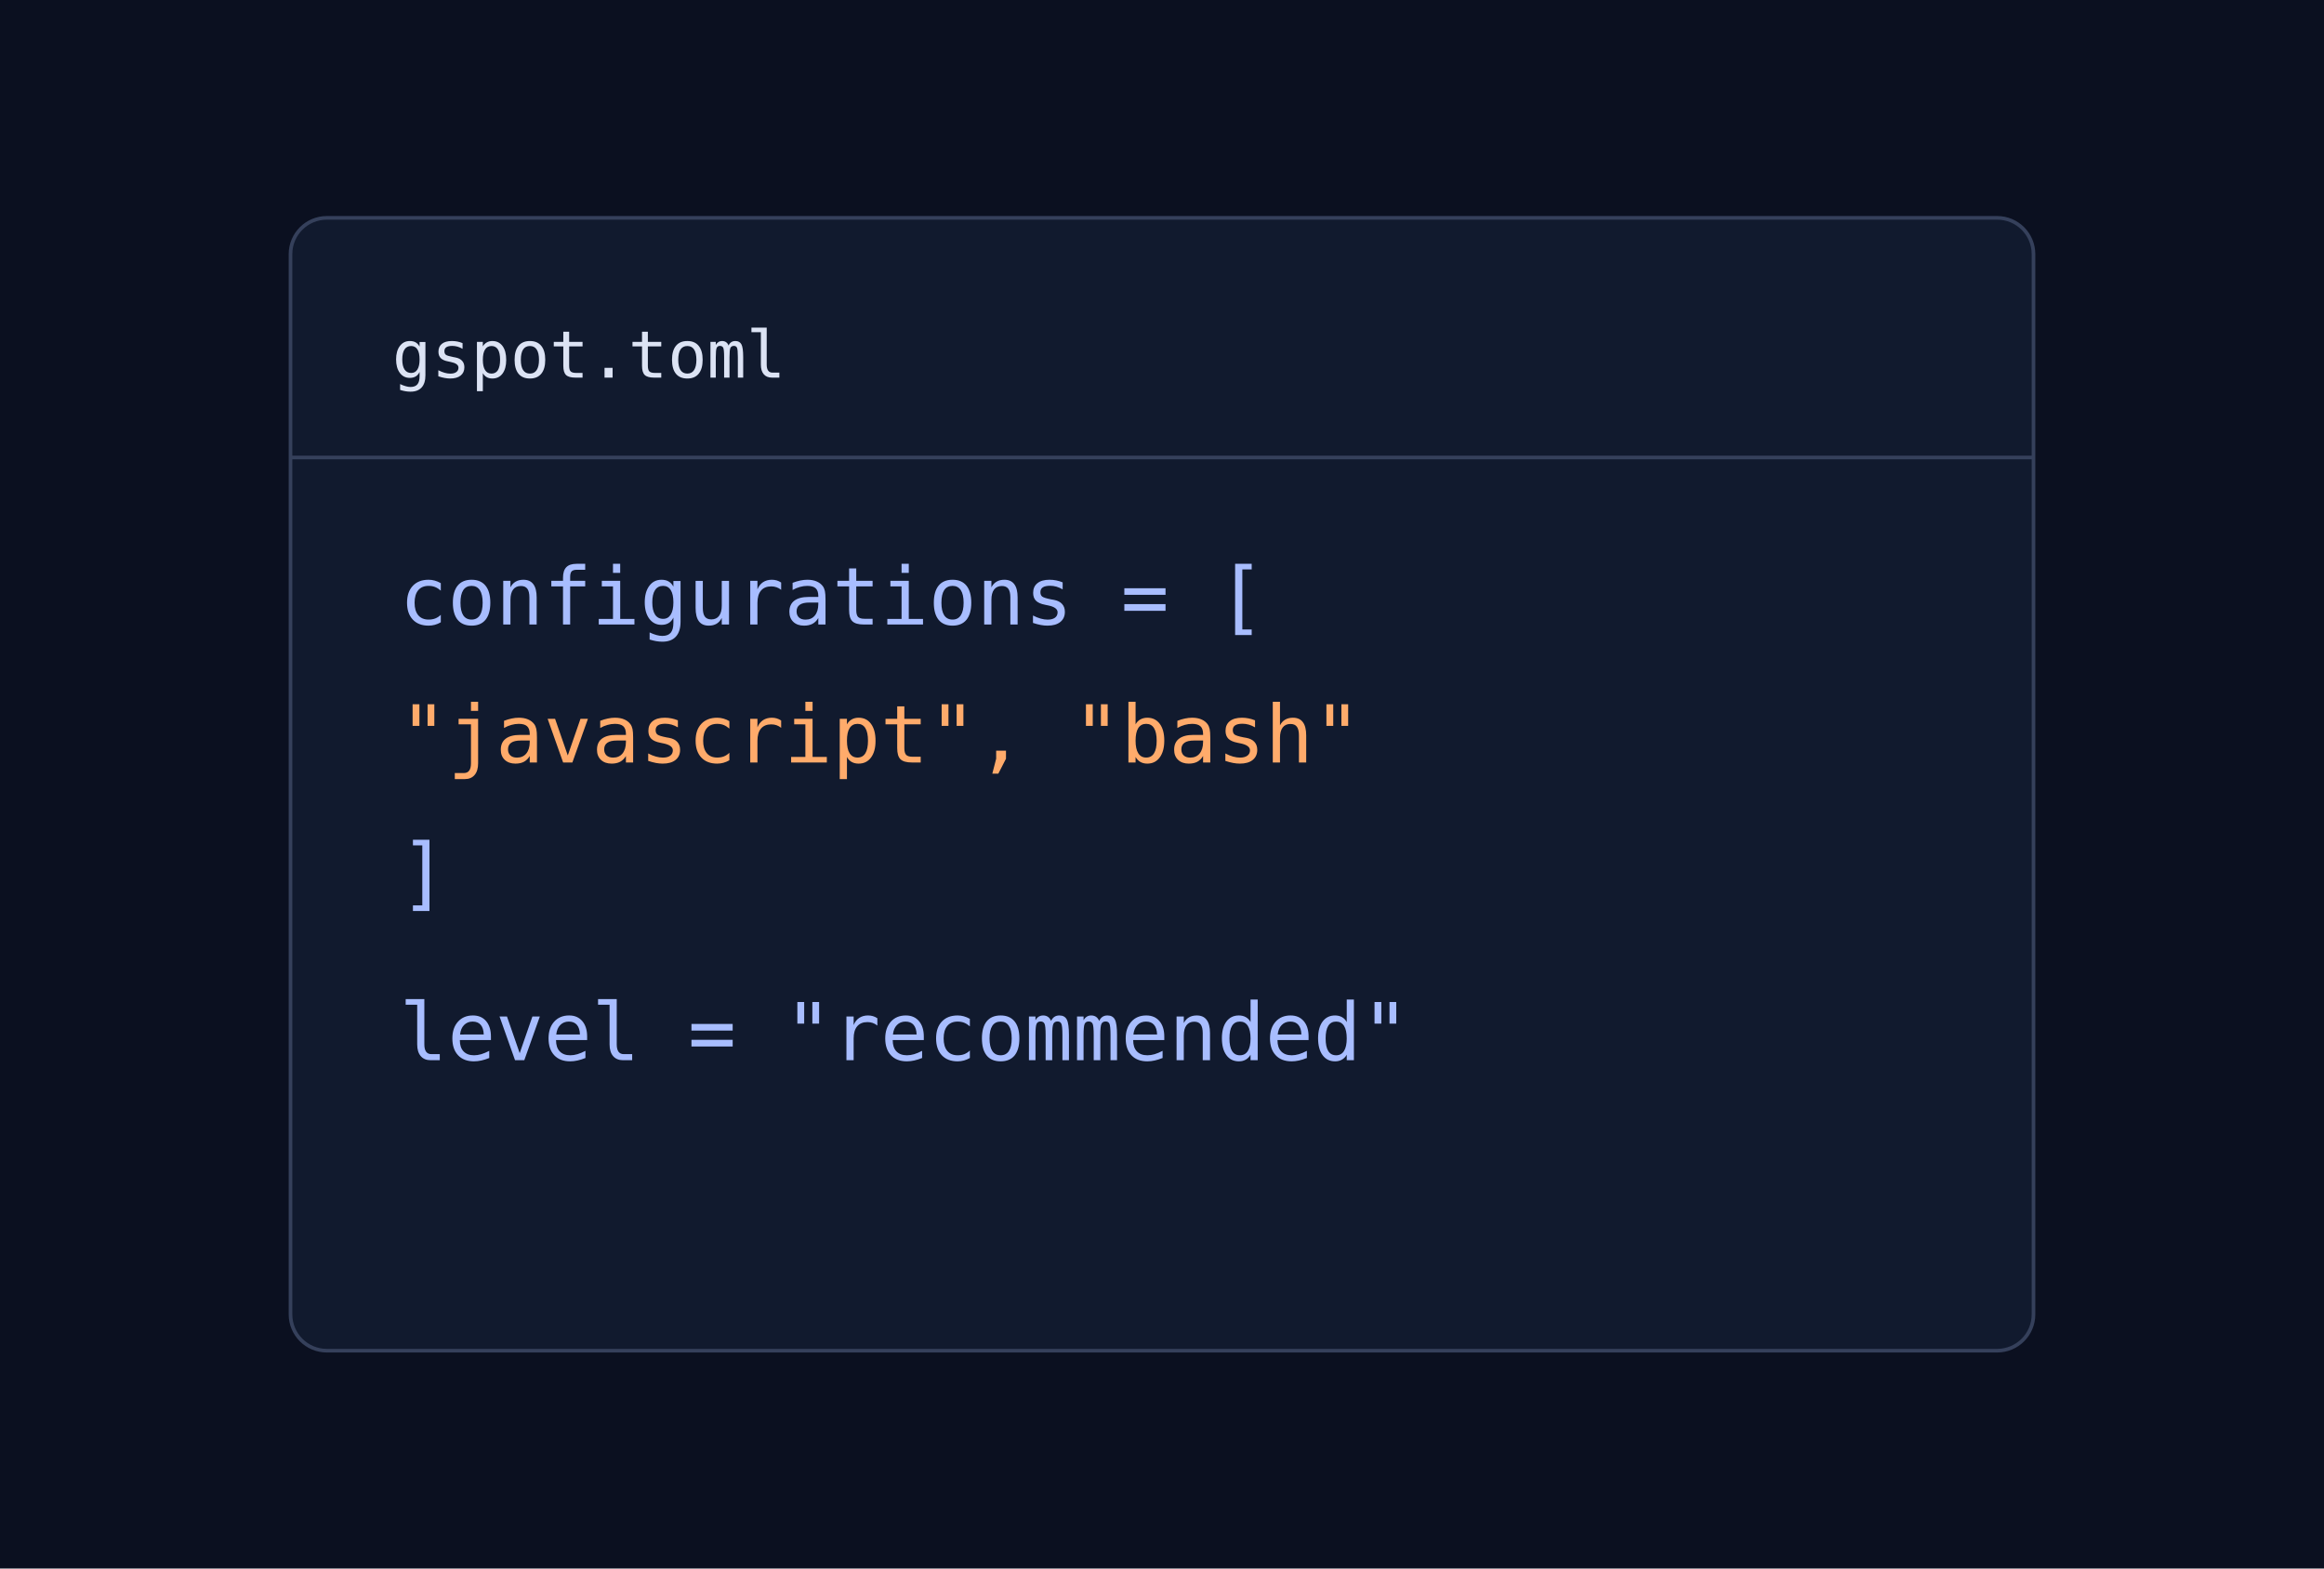
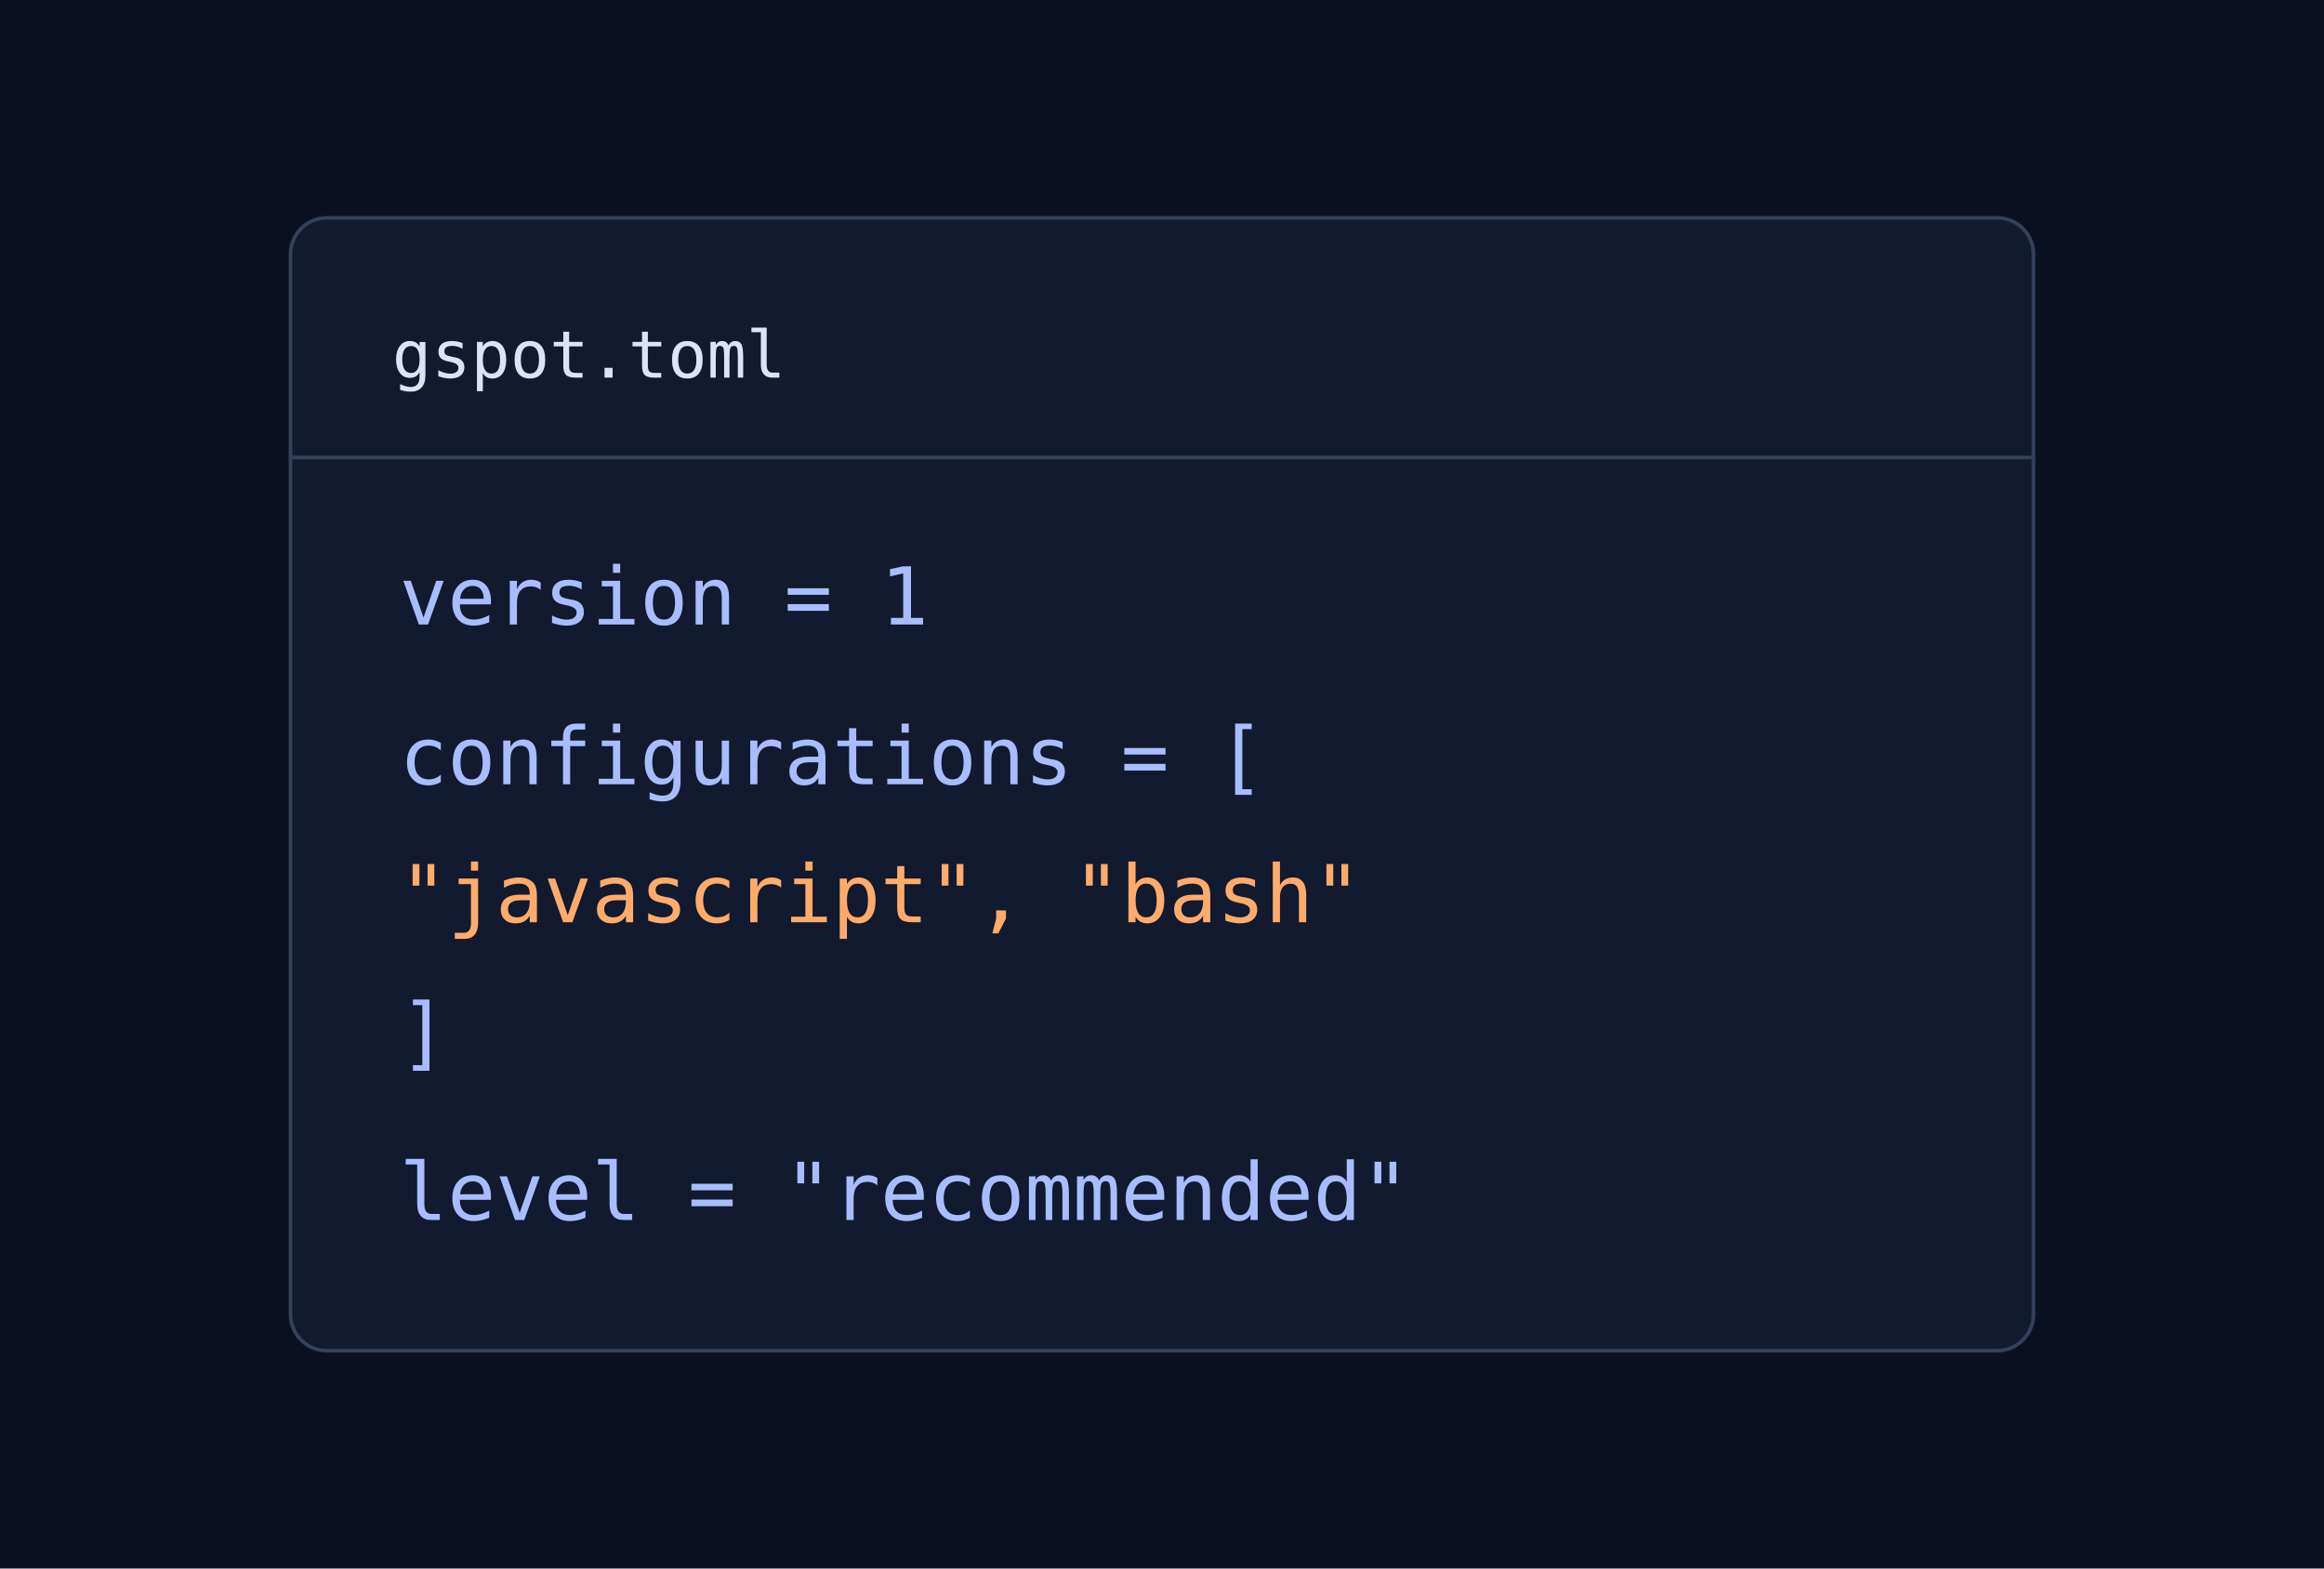
<svg xmlns="http://www.w3.org/2000/svg" viewBox="0 0 640 432">
  <path fill="#0b1020" d="M0 0h640v432H0z" />
  <rect width="480" height="312" x="80" y="60" fill="#111a2e" stroke="#35405b" rx="10" />
  <text x="108" y="104" fill="#dce3f4" font-family="monospace" font-size="18">gspot.toml</text>
  <path stroke="#35405b" d="M80 126h480" />
-   <text x="110" y="172" fill="#a8bdff" font-family="monospace" font-size="22">configurations = [</text>
-   <text x="110" y="210" fill="#ffab6b" font-family="monospace" font-size="22">  "javascript", "bash"</text>
-   <text x="110" y="248" fill="#a8bdff" font-family="monospace" font-size="22">]</text>
-   <text x="110" y="292" fill="#a8bdff" font-family="monospace" font-size="22">level = "recommended"</text>
+   <text x="110" y="172" fill="#a8bdff" font-family="monospace" font-size="22">version = 1</text>
+   <text x="110" y="216" fill="#a8bdff" font-family="monospace" font-size="22">configurations = [</text>
+   <text x="110" y="254" fill="#ffab6b" font-family="monospace" font-size="22">  "javascript", "bash"</text>
+   <text x="110" y="292" fill="#a8bdff" font-family="monospace" font-size="22">]</text>
+   <text x="110" y="336" fill="#a8bdff" font-family="monospace" font-size="22">level = "recommended"</text>
</svg>
